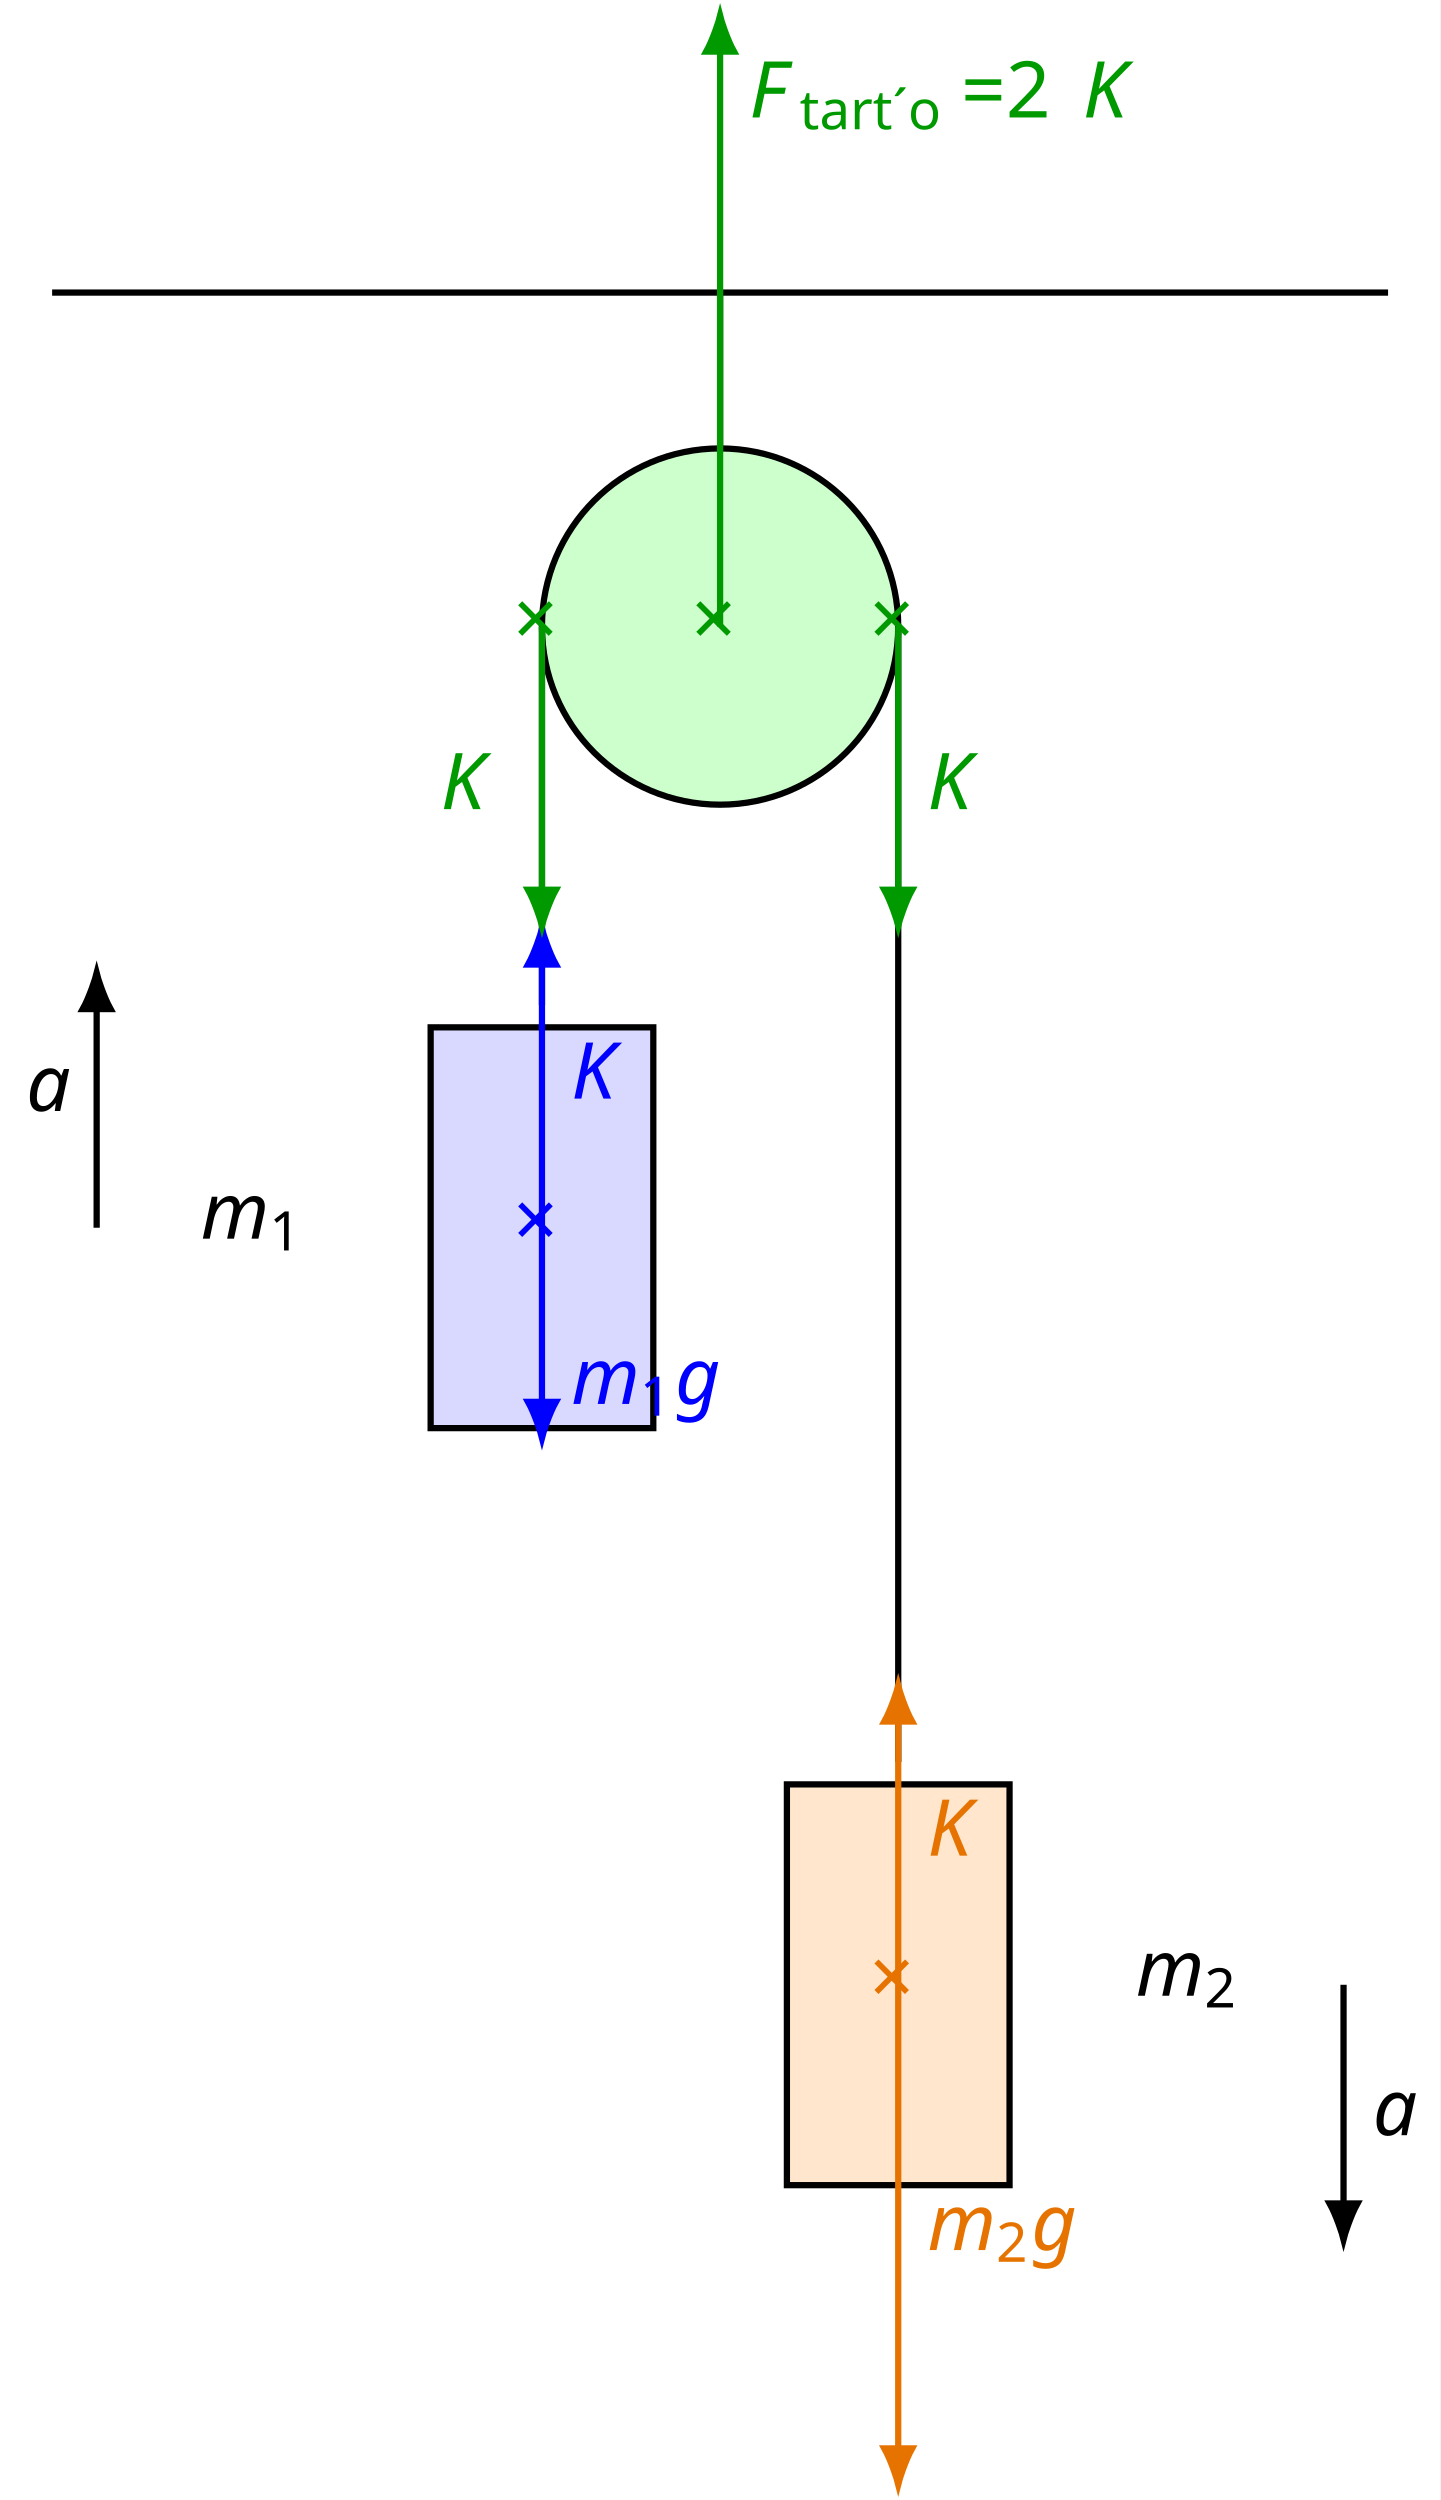
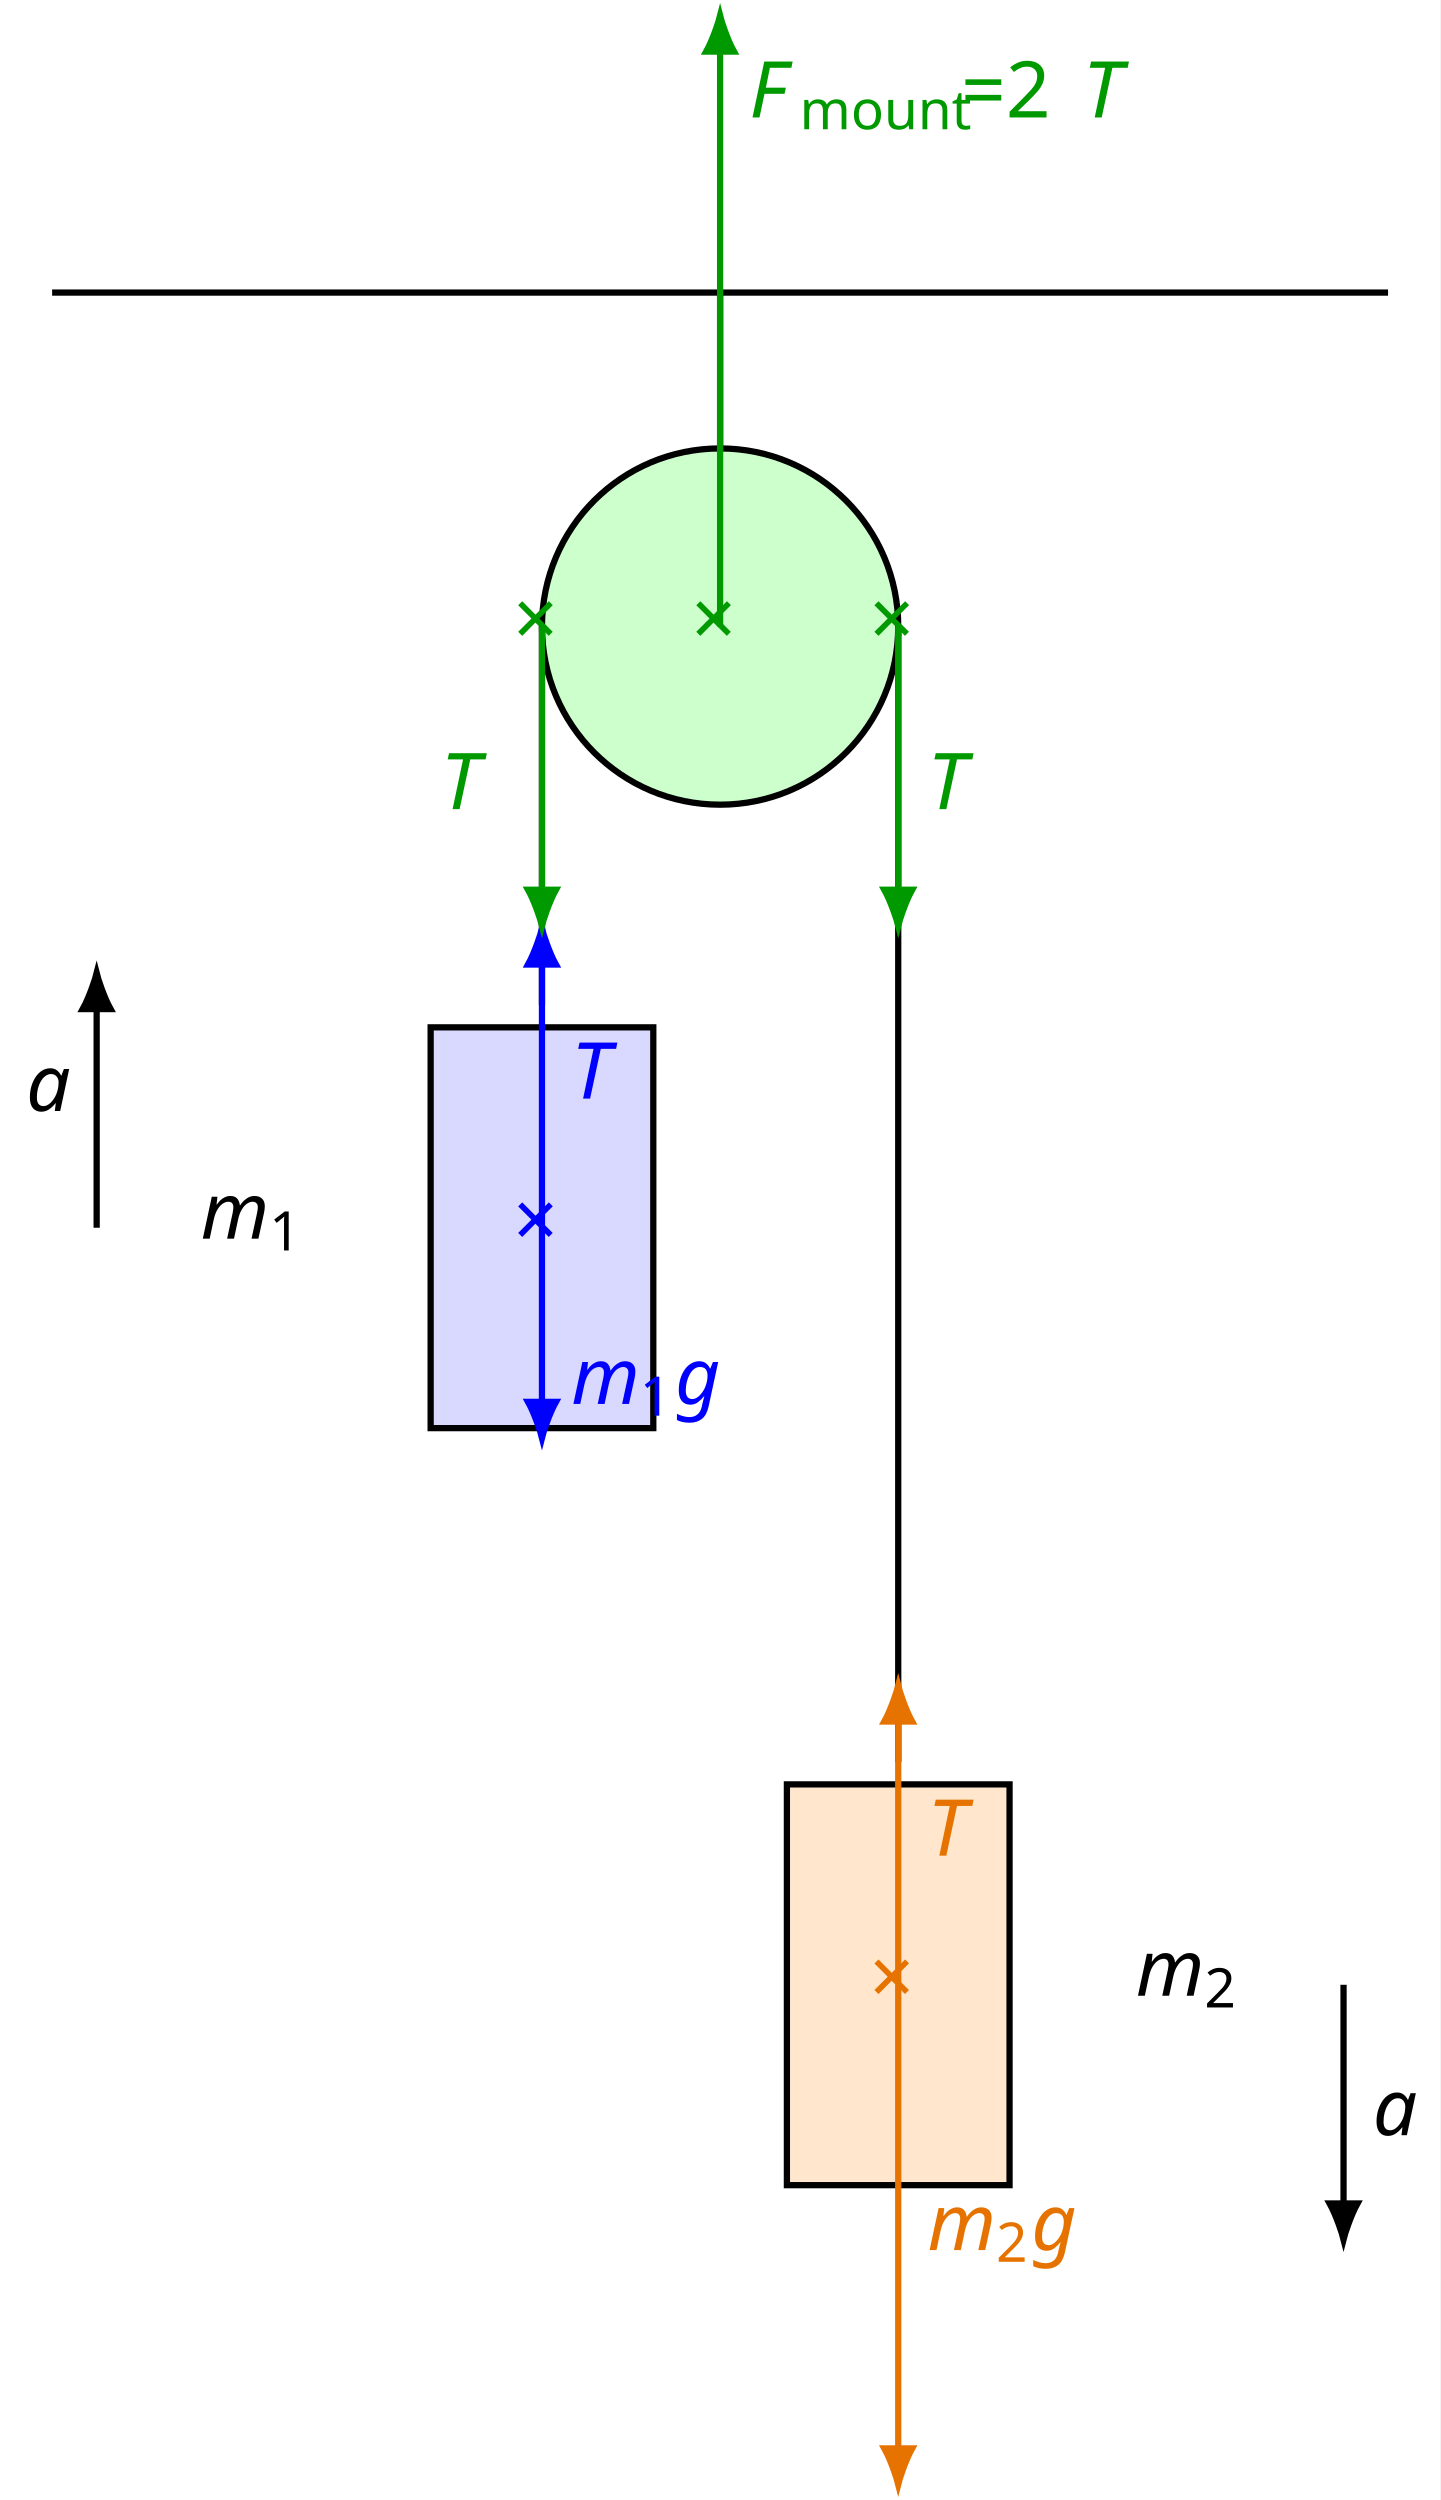
<svg xmlns="http://www.w3.org/2000/svg" version="1.1" width="183.352" height="318.277" viewBox="0 0 183.352 318.277">
  <path transform="matrix(1,0,0,-1,91.676,156.304)" d="M-91.677-161.975V156.306H91.677V-161.975ZM91.677 156.306" fill="#ffffff" />
  <path transform="matrix(1,0,0,-1,91.676,156.304)" stroke-width=".797" stroke-linecap="butt" stroke-miterlimit="10" stroke-linejoin="miter" fill="none" stroke="#000000" d="M-85.04 119.056H85.04" />
  <path transform="matrix(1,0,0,-1,91.676,156.304)" stroke-width=".797" stroke-linecap="butt" stroke-miterlimit="10" stroke-linejoin="miter" fill="none" stroke="#000000" d="M0 119.056V99.214" />
  <path transform="matrix(1,0,0,-1,91.676,156.304)" d="M22.678 76.536C22.678 89.061 12.525 99.214 0 99.214-12.525 99.214-22.678 89.061-22.678 76.536-22.678 64.012-12.525 53.859 0 53.859 12.525 53.859 22.678 64.012 22.678 76.536ZM0 76.536" fill="#ccffcc" />
  <path transform="matrix(1,0,0,-1,91.676,156.304)" stroke-width=".797" stroke-linecap="butt" stroke-miterlimit="10" stroke-linejoin="miter" fill="none" stroke="#000000" d="M22.678 76.536C22.678 89.061 12.525 99.214 0 99.214-12.525 99.214-22.678 89.061-22.678 76.536-22.678 64.012-12.525 53.859 0 53.859 12.525 53.859 22.678 64.012 22.678 76.536ZM0 76.536" />
  <path transform="matrix(1,0,0,-1,91.676,156.304)" stroke-width=".797" stroke-linecap="butt" stroke-miterlimit="10" stroke-linejoin="miter" fill="none" stroke="#000000" d="M-22.678 76.536V28.347" />
  <path transform="matrix(1,0,0,-1,91.676,156.304)" stroke-width=".797" stroke-linecap="butt" stroke-miterlimit="10" stroke-linejoin="miter" fill="none" stroke="#000000" d="M22.678 76.536V-68.032" />
  <path transform="matrix(1,0,0,-1,91.676,156.304)" d="M-36.851-25.512V25.512H-8.504V-25.512ZM-8.504 25.512" fill="#d9d9ff" />
  <path transform="matrix(1,0,0,-1,91.676,156.304)" stroke-width=".797" stroke-linecap="butt" stroke-miterlimit="10" stroke-linejoin="miter" fill="none" stroke="#000000" d="M-36.851-25.512V25.512H-8.504V-25.512ZM-8.504 25.512" />
  <text xml:space="preserve" transform="matrix(1 0 -0 1 0 318.277)" font-size="9.963" font-family="Computer Modern" font-style="italic">
    <tspan y="-160.576" x="25.54">m</tspan>
  </text>
  <text xml:space="preserve" transform="matrix(1 0 -0 1 0 318.277)" font-size="6.974" font-family="Computer Modern">
    <tspan y="-159.081" x="34.287">1</tspan>
  </text>
  <path transform="matrix(1,0,0,-1,91.676,156.304)" d="M8.504-121.891V-70.867H36.851V-121.891ZM36.851-70.867" fill="#ffe6cc" />
  <path transform="matrix(1,0,0,-1,91.676,156.304)" stroke-width=".797" stroke-linecap="butt" stroke-miterlimit="10" stroke-linejoin="miter" fill="none" stroke="#000000" d="M8.504-121.891V-70.867H36.851V-121.891ZM36.851-70.867" />
  <text xml:space="preserve" transform="matrix(1 0 -0 1 0 318.277)" font-size="9.963" font-family="Computer Modern" font-style="italic">
    <tspan y="-64.198" x="144.595">m</tspan>
  </text>
  <text xml:space="preserve" transform="matrix(1 0 -0 1 0 318.277)" font-size="6.974" font-family="Computer Modern">
    <tspan y="-62.703" x="153.342">2</tspan>
  </text>
  <path transform="matrix(1,0,0,-1,91.676,156.304)" stroke-width=".399" stroke-linecap="butt" stroke-miterlimit="10" stroke-linejoin="miter" fill="none" stroke="#0000ff" d="M-22.678 0" />
  <text fill="#0000ff" xml:space="preserve" transform="matrix(1 0 -0 1 0 318.277)" font-size="9.963" font-family="Computer Modern" font-style="italic">
    <tspan y="-159.482" x="65.124">×</tspan>
  </text>
  <path transform="matrix(1,0,0,-1,91.676,156.304)" stroke-width=".797" stroke-linecap="butt" stroke-miterlimit="10" stroke-linejoin="miter" fill="none" stroke="#0000ff" d="M-22.678 0V33.508" />
  <path transform="matrix(0,-1,-1,-0,68.99848,122.7956)" d="M4.534 0C3.977 .138 1.53 .92 0 1.772V-1.772C1.53-.92 3.977-.138 4.534 0Z" fill="#0000ff" />
  <path transform="matrix(0,-1,-1,-0,68.99848,122.7956)" stroke-width=".797" stroke-linecap="butt" stroke-miterlimit="10" stroke-linejoin="miter" fill="none" stroke="#0000ff" d="M4.534 0C3.977 .138 1.53 .92 0 1.772V-1.772C1.53-.92 3.977-.138 4.534 0Z" />
  <text fill="#0000ff" xml:space="preserve" transform="matrix(1 0 -0 1 0 318.277)" font-size="9.963" font-family="Computer Modern" font-style="italic">
-     <tspan y="-178.412" x="72.718">K</tspan>
+     <tspan y="-178.412" x="72.718">T</tspan>
  </text>
  <path transform="matrix(1,0,0,-1,91.676,156.304)" stroke-width=".797" stroke-linecap="butt" stroke-miterlimit="10" stroke-linejoin="miter" fill="none" stroke="#0000ff" d="M-22.678 0V-22.17" />
  <path transform="matrix(0,1,1,0,68.99848,178.4739)" d="M4.534 0C3.977 .138 1.53 .92 0 1.772V-1.772C1.53-.92 3.977-.138 4.534 0Z" fill="#0000ff" />
  <path transform="matrix(0,1,1,0,68.99848,178.4739)" stroke-width=".797" stroke-linecap="butt" stroke-miterlimit="10" stroke-linejoin="miter" fill="none" stroke="#0000ff" d="M4.534 0C3.977 .138 1.53 .92 0 1.772V-1.772C1.53-.92 3.977-.138 4.534 0Z" />
  <text fill="#0000ff" xml:space="preserve" transform="matrix(1 0 -0 1 0 318.277)" font-size="9.963" font-family="Computer Modern" font-style="italic">
    <tspan y="-139.537" x="72.718">m</tspan>
  </text>
  <text fill="#0000ff" xml:space="preserve" transform="matrix(1 0 -0 1 0 318.277)" font-size="6.974" font-family="Computer Modern">
    <tspan y="-138.043" x="81.465">1</tspan>
  </text>
  <text fill="#0000ff" xml:space="preserve" transform="matrix(1 0 -0 1 0 318.277)" font-size="9.963" font-family="Computer Modern" font-style="italic">
    <tspan y="-139.537" x="85.934">g</tspan>
  </text>
  <path transform="matrix(1,0,0,-1,91.676,156.304)" stroke-width=".399" stroke-linecap="butt" stroke-miterlimit="10" stroke-linejoin="miter" fill="none" stroke="#e67300" d="M22.678-96.379" />
  <text fill="#e67300" xml:space="preserve" transform="matrix(1 0 -0 1 .000007629395 318.277)" font-size="9.963" font-family="Computer Modern" font-style="italic">
    <tspan y="-63.105" x="110.479">×</tspan>
  </text>
  <path transform="matrix(1,0,0,-1,91.676,156.304)" stroke-width=".797" stroke-linecap="butt" stroke-miterlimit="10" stroke-linejoin="miter" fill="none" stroke="#e67300" d="M22.678-96.379V-62.871" />
  <path transform="matrix(0,-1,-1,-0,114.3535,219.1746)" d="M4.534 0C3.977 .138 1.53 .92 0 1.772V-1.772C1.53-.92 3.977-.138 4.534 0Z" fill="#e67300" />
  <path transform="matrix(0,-1,-1,-0,114.3535,219.1746)" stroke-width=".797" stroke-linecap="butt" stroke-miterlimit="10" stroke-linejoin="miter" fill="none" stroke="#e67300" d="M4.534 0C3.977 .138 1.53 .92 0 1.772V-1.772C1.53-.92 3.977-.138 4.534 0Z" />
  <text fill="#e67300" xml:space="preserve" transform="matrix(1 0 -0 1 .000007629395 318.277)" font-size="9.963" font-family="Computer Modern" font-style="italic">
-     <tspan y="-82.034" x="118.072">K</tspan>
+     <tspan y="-82.034" x="118.072">T</tspan>
  </text>
  <path transform="matrix(1,0,0,-1,91.676,156.304)" stroke-width=".797" stroke-linecap="butt" stroke-miterlimit="10" stroke-linejoin="miter" fill="none" stroke="#e67300" d="M22.678-96.379V-155.4" />
  <path transform="matrix(0,1,1,0,114.3535,311.7038)" d="M4.534 0C3.977 .138 1.53 .92 0 1.772V-1.772C1.53-.92 3.977-.138 4.534 0Z" fill="#e67300" />
  <path transform="matrix(0,1,1,0,114.3535,311.7038)" stroke-width=".797" stroke-linecap="butt" stroke-miterlimit="10" stroke-linejoin="miter" fill="none" stroke="#e67300" d="M4.534 0C3.977 .138 1.53 .92 0 1.772V-1.772C1.53-.92 3.977-.138 4.534 0Z" />
  <text fill="#e67300" xml:space="preserve" transform="matrix(1 0 -0 1 .000007629395 318.277)" font-size="9.963" font-family="Computer Modern" font-style="italic">
    <tspan y="-31.821" x="118.072">m</tspan>
  </text>
  <text fill="#e67300" xml:space="preserve" transform="matrix(1 0 -0 1 .000007629395 318.277)" font-size="6.974" font-family="Computer Modern">
    <tspan y="-30.326" x="126.819">2</tspan>
  </text>
  <text fill="#e67300" xml:space="preserve" transform="matrix(1 0 -0 1 .000007629395 318.277)" font-size="9.963" font-family="Computer Modern" font-style="italic">
    <tspan y="-31.821" x="131.289">g</tspan>
  </text>
  <path transform="matrix(1,0,0,-1,91.676,156.304)" stroke-width=".797" stroke-linecap="butt" stroke-miterlimit="10" stroke-linejoin="miter" fill="none" stroke="#000000" d="M-79.371 0V27.839" />
  <path transform="matrix(0,-1,-1,-0,12.30486,128.4649)" d="M4.534 0C3.977 .138 1.53 .92 0 1.772V-1.772C1.53-.92 3.977-.138 4.534 0Z" />
  <path transform="matrix(0,-1,-1,-0,12.30486,128.4649)" stroke-width=".797" stroke-linecap="butt" stroke-miterlimit="10" stroke-linejoin="miter" fill="none" stroke="#000000" d="M4.534 0C3.977 .138 1.53 .92 0 1.772V-1.772C1.53-.92 3.977-.138 4.534 0Z" />
  <text xml:space="preserve" transform="matrix(1 0 -0 1 -.0000009536743 318.277)" font-size="9.963" font-family="Computer Modern" font-style="italic">
    <tspan y="-176.836" x="3.321">a</tspan>
  </text>
  <path transform="matrix(1,0,0,-1,91.676,156.304)" stroke-width=".797" stroke-linecap="butt" stroke-miterlimit="10" stroke-linejoin="miter" fill="none" stroke="#000000" d="M79.371-96.379V-124.218" />
  <path transform="matrix(0,1,1,0,171.0471,280.5221)" d="M4.534 0C3.977 .138 1.53 .92 0 1.772V-1.772C1.53-.92 3.977-.138 4.534 0Z" />
  <path transform="matrix(0,1,1,0,171.0471,280.5221)" stroke-width=".797" stroke-linecap="butt" stroke-miterlimit="10" stroke-linejoin="miter" fill="none" stroke="#000000" d="M4.534 0C3.977 .138 1.53 .92 0 1.772V-1.772C1.53-.92 3.977-.138 4.534 0Z" />
  <text xml:space="preserve" transform="matrix(1 0 -0 1 0 318.277)" font-size="9.963" font-family="Computer Modern" font-style="italic">
    <tspan y="-46.443" x="174.765">a</tspan>
  </text>
  <path transform="matrix(1,0,0,-1,91.676,156.304)" stroke-width=".399" stroke-linecap="butt" stroke-miterlimit="10" stroke-linejoin="miter" fill="none" stroke="#009900" d="M-22.678 76.536" />
  <text fill="#009900" xml:space="preserve" transform="matrix(1 0 -0 1 0 318.277)" font-size="9.963" font-family="Computer Modern" font-style="italic">
    <tspan y="-236.018" x="65.124">×</tspan>
  </text>
  <path transform="matrix(1,0,0,-1,91.676,156.304)" stroke-width=".797" stroke-linecap="butt" stroke-miterlimit="10" stroke-linejoin="miter" fill="none" stroke="#009900" d="M-22.678 76.536V43.028" />
  <path transform="matrix(0,1,1,0,68.99848,113.2762)" d="M4.534 0C3.977 .138 1.53 .92 0 1.772V-1.772C1.53-.92 3.977-.138 4.534 0Z" fill="#009900" />
  <path transform="matrix(0,1,1,0,68.99848,113.2762)" stroke-width=".797" stroke-linecap="butt" stroke-miterlimit="10" stroke-linejoin="miter" fill="none" stroke="#009900" d="M4.534 0C3.977 .138 1.53 .92 0 1.772V-1.772C1.53-.92 3.977-.138 4.534 0Z" />
  <text fill="#009900" xml:space="preserve" transform="matrix(1 0 -0 1 .000003814697 318.277)" font-size="9.963" font-family="Computer Modern" font-style="italic">
-     <tspan y="-215.262" x="56.106">K</tspan>
+     <tspan y="-215.262" x="56.106">T</tspan>
  </text>
  <path transform="matrix(1,0,0,-1,91.676,156.304)" stroke-width=".399" stroke-linecap="butt" stroke-miterlimit="10" stroke-linejoin="miter" fill="none" stroke="#009900" d="M22.678 76.536" />
  <text fill="#009900" xml:space="preserve" transform="matrix(1 0 -0 1 .000007629395 318.277)" font-size="9.963" font-family="Computer Modern" font-style="italic">
    <tspan y="-236.018" x="110.479">×</tspan>
  </text>
  <path transform="matrix(1,0,0,-1,91.676,156.304)" stroke-width=".797" stroke-linecap="butt" stroke-miterlimit="10" stroke-linejoin="miter" fill="none" stroke="#009900" d="M22.678 76.536V43.028" />
  <path transform="matrix(0,1,1,0,114.3535,113.2762)" d="M4.534 0C3.977 .138 1.53 .92 0 1.772V-1.772C1.53-.92 3.977-.138 4.534 0Z" fill="#009900" />
  <path transform="matrix(0,1,1,0,114.3535,113.2762)" stroke-width=".797" stroke-linecap="butt" stroke-miterlimit="10" stroke-linejoin="miter" fill="none" stroke="#009900" d="M4.534 0C3.977 .138 1.53 .92 0 1.772V-1.772C1.53-.92 3.977-.138 4.534 0Z" />
  <text fill="#009900" xml:space="preserve" transform="matrix(1 0 -0 1 .000007629395 318.277)" font-size="9.963" font-family="Computer Modern" font-style="italic">
-     <tspan y="-215.262" x="118.072">K</tspan>
+     <tspan y="-215.262" x="118.072">T</tspan>
  </text>
  <path transform="matrix(1,0,0,-1,91.676,156.304)" stroke-width=".399" stroke-linecap="butt" stroke-miterlimit="10" stroke-linejoin="miter" fill="none" stroke="#009900" d="M0 76.536" />
  <text fill="#009900" xml:space="preserve" transform="matrix(1 0 -0 1 0 318.277)" font-size="9.963" font-family="Computer Modern" font-style="italic">
    <tspan y="-236.018" x="87.801">×</tspan>
  </text>
  <path transform="matrix(1,0,0,-1,91.676,156.304)" stroke-width=".797" stroke-linecap="butt" stroke-miterlimit="10" stroke-linejoin="miter" fill="none" stroke="#009900" d="M0 76.536V149.731" />
  <path transform="matrix(0,-1,-1,-0,91.676,6.573502)" d="M4.534 0C3.977 .138 1.53 .92 0 1.772V-1.772C1.53-.92 3.977-.138 4.534 0Z" fill="#009900" />
  <path transform="matrix(0,-1,-1,-0,91.676,6.573502)" stroke-width=".797" stroke-linecap="butt" stroke-miterlimit="10" stroke-linejoin="miter" fill="none" stroke="#009900" d="M4.534 0C3.977 .138 1.53 .92 0 1.772V-1.772C1.53-.92 3.977-.138 4.534 0Z" />
  <text fill="#009900" xml:space="preserve" transform="matrix(1 0 -0 1 .000007629395 318.277)" font-size="9.963" font-family="Computer Modern" font-style="italic">
    <tspan y="-303.317" x="95.395">F</tspan>
  </text>
  <text fill="#009900" xml:space="preserve" transform="matrix(1 0 -0 1 .000007629395 318.277)" font-size="6.974" font-family="Computer Modern">
-     <tspan y="-301.822" x="101.801 104.911 108.886 111.997 115.107 115.114">tart´o</tspan>
+     <tspan y="-301.822" x="101.801 104.911 108.886 111.997 115.107 115.114">mount</tspan>
  </text>
  <text fill="#009900" xml:space="preserve" transform="matrix(1 0 -0 1 .000007629395 318.277)" font-size="9.963" font-family="Computer Modern">
    <tspan y="-303.317" x="122.349 132.869">=2</tspan>
  </text>
  <text fill="#009900" xml:space="preserve" transform="matrix(1 0 -0 1 .000007629395 318.277)" font-size="9.963" font-family="Computer Modern" font-style="italic">
-     <tspan y="-303.317" x="137.851">K</tspan>
+     <tspan y="-303.317" x="137.851">T</tspan>
  </text>
</svg>
